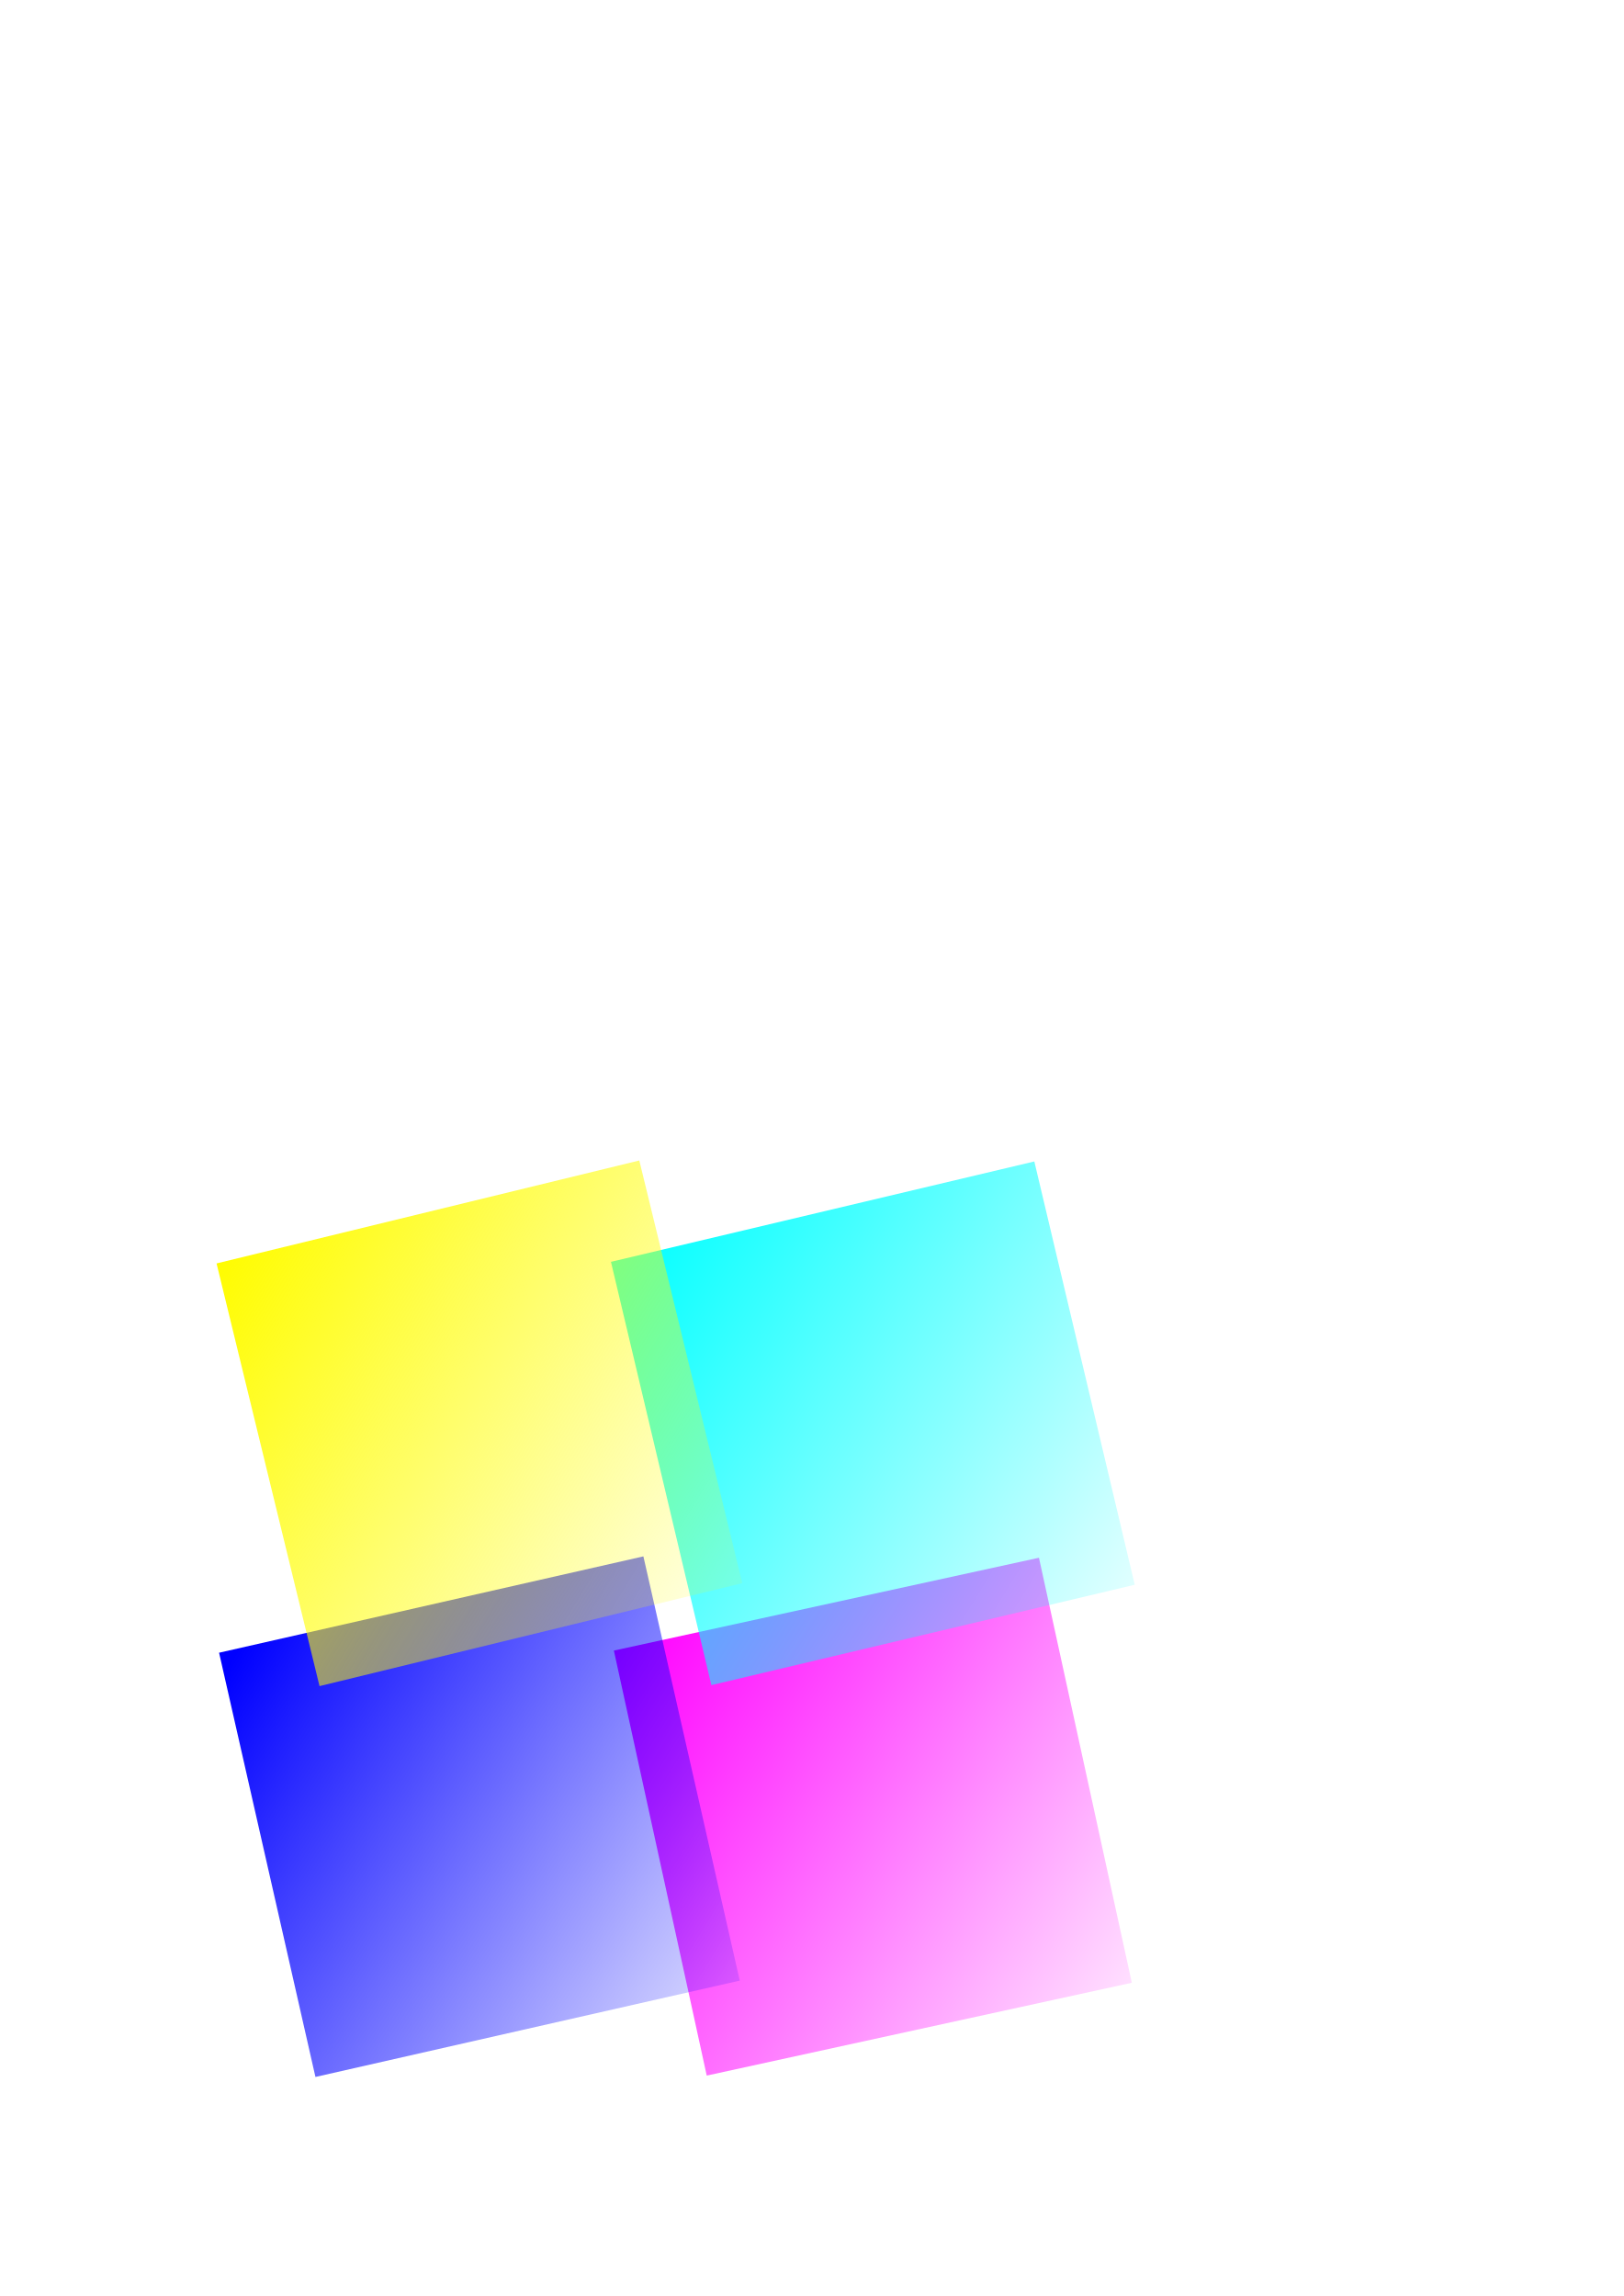
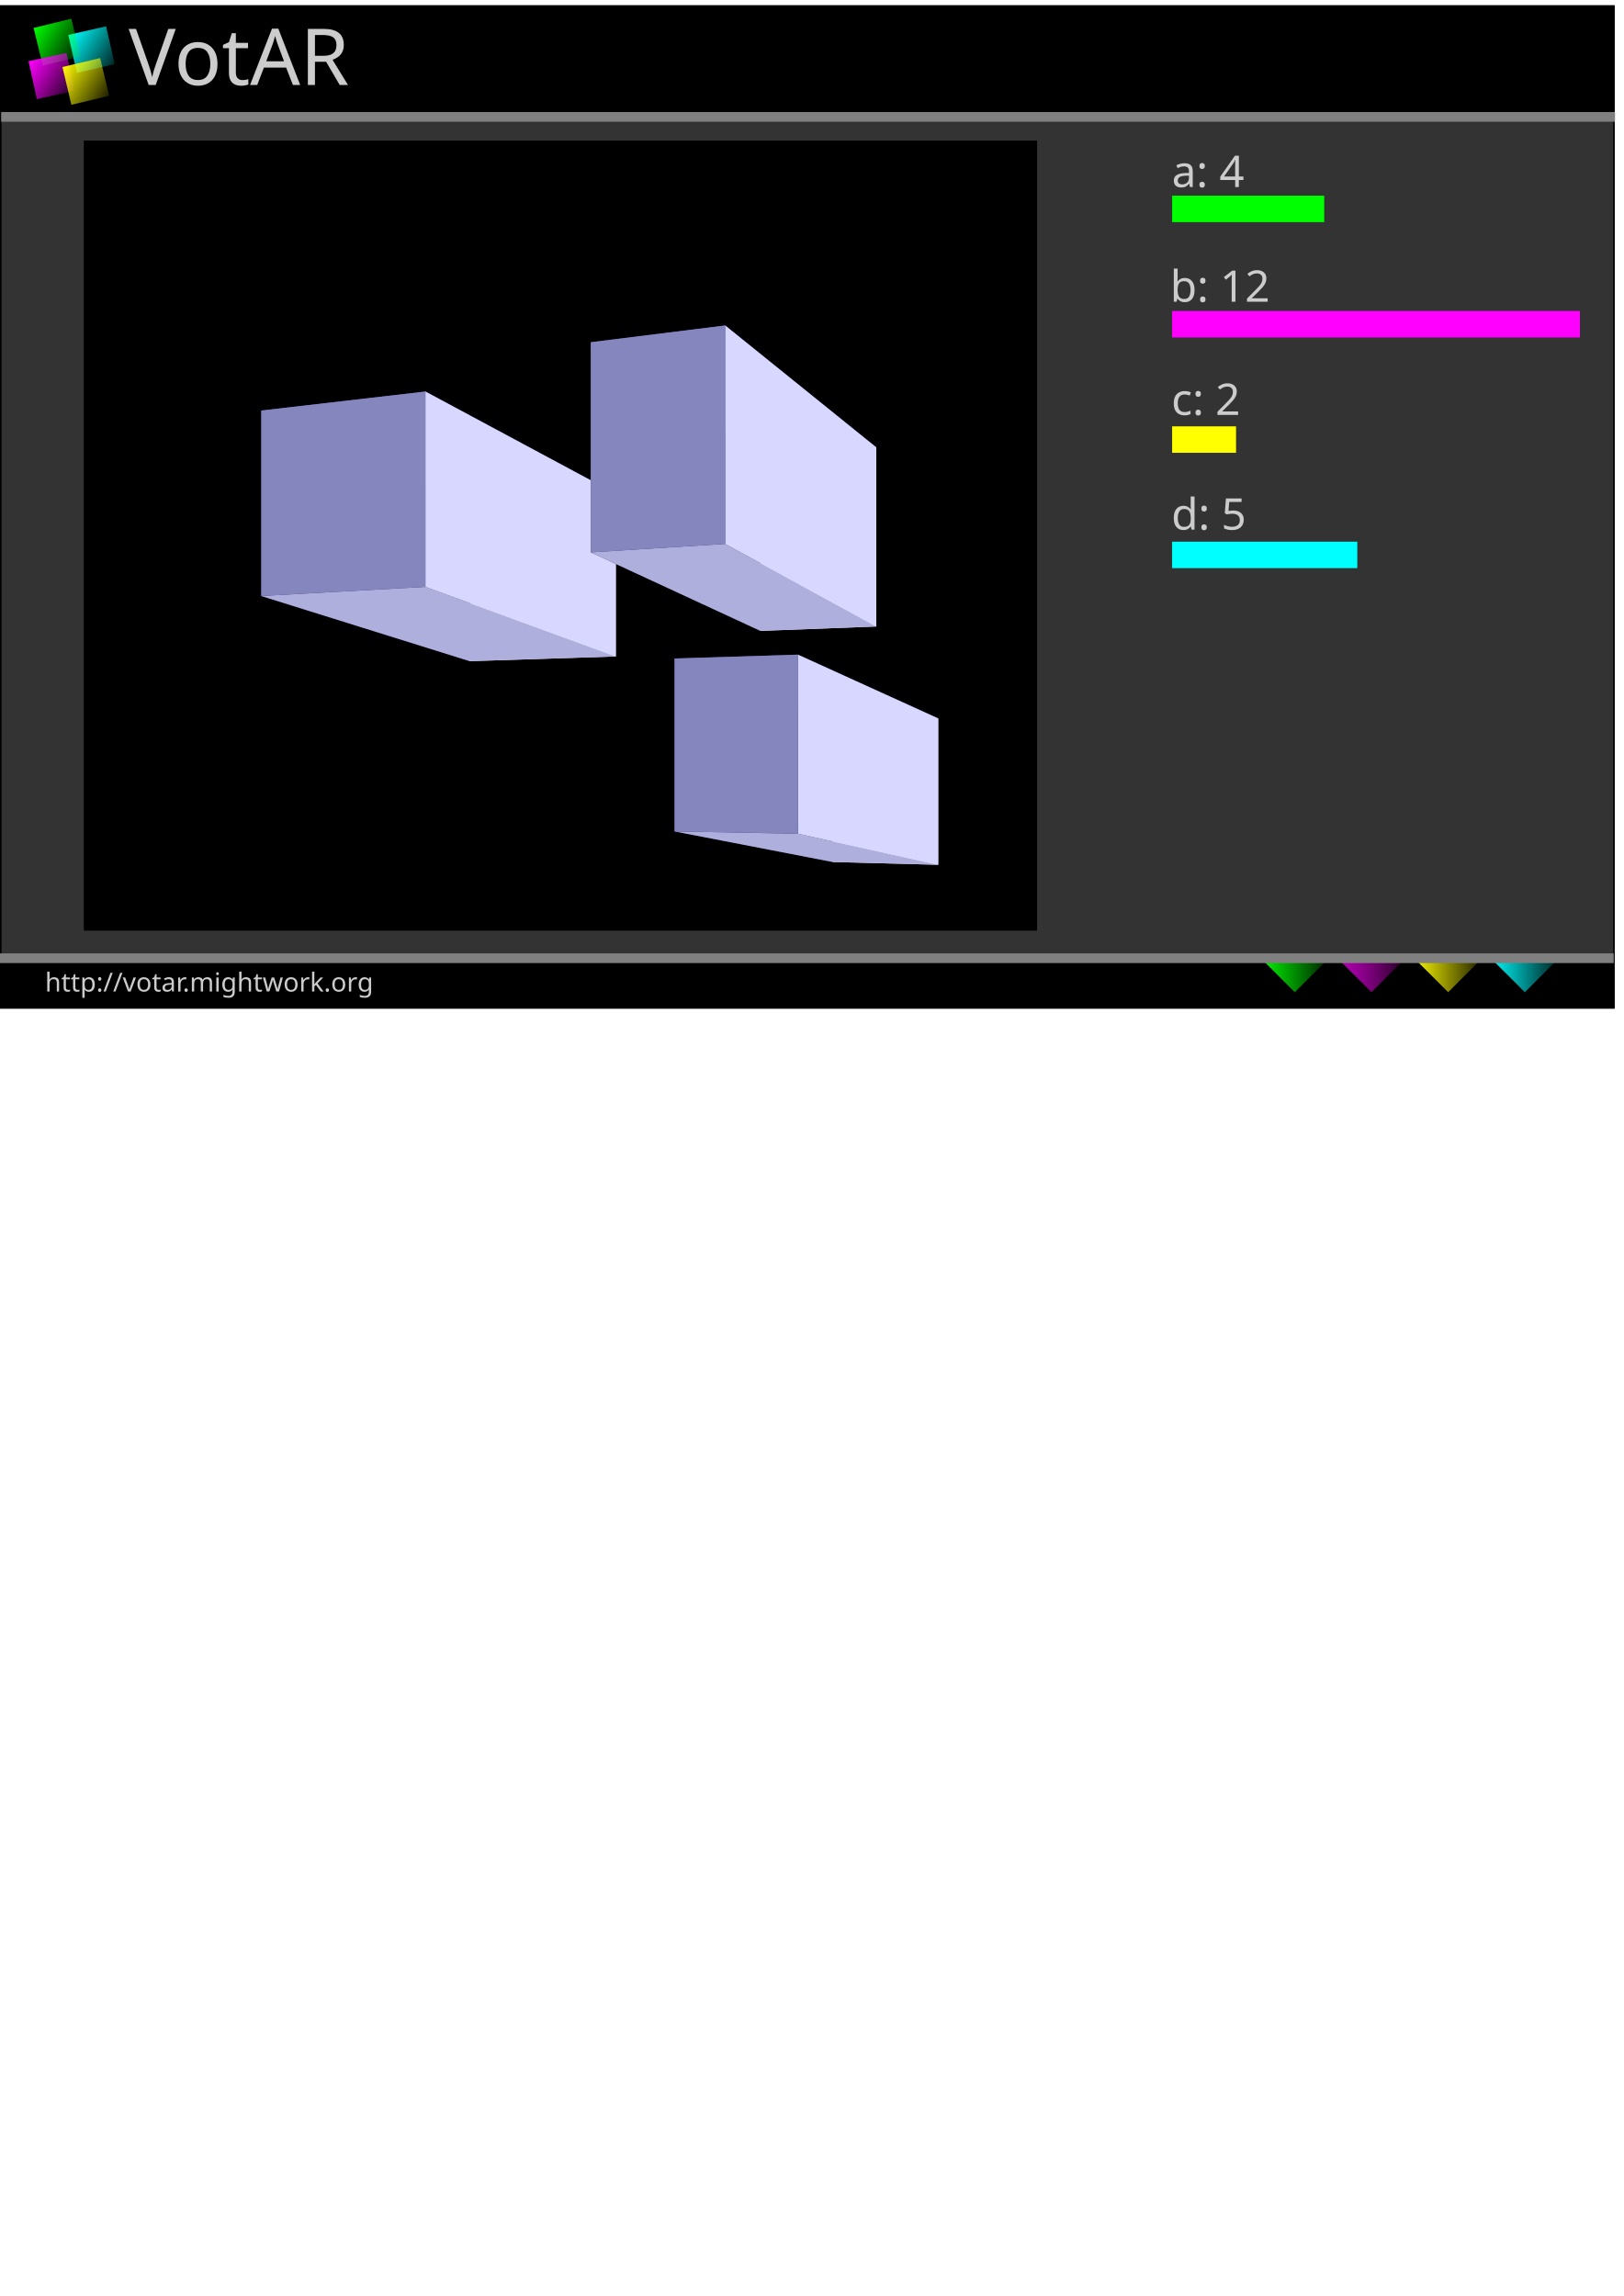
<svg xmlns="http://www.w3.org/2000/svg" xmlns:xlink="http://www.w3.org/1999/xlink" width="744.094" height="1052.362" id="svg2" version="1.1">
  <defs id="defs4">
+     <linearGradient id="linearGradient5063">
+       <stop id="stop5065" offset="0" style="stop-color:#00ff00;stop-opacity:1;" />
+       <stop id="stop5067" offset="1" style="stop-color:#00ff00;stop-opacity:0;" />
+     </linearGradient>
    <linearGradient id="linearGradient3788">
      <stop style="stop-color:#0000ff;stop-opacity:1;" offset="0" id="stop3790" />
      <stop style="stop-color:#0000ff;stop-opacity:0;" offset="1" id="stop3792" />
    </linearGradient>
-     <linearGradient id="linearGradient3780">
-       <stop style="stop-color:#ff00ff;stop-opacity:1;" offset="0" id="stop3782" />
-       <stop style="stop-color:#ff00ff;stop-opacity:0;" offset="1" id="stop3784" />
-     </linearGradient>
    <linearGradient id="linearGradient3772">
      <stop style="stop-color:#00ffff;stop-opacity:1;" offset="0" id="stop3774" />
      <stop style="stop-color:#00ffff;stop-opacity:0;" offset="1" id="stop3776" />
    </linearGradient>
    <linearGradient id="linearGradient3764">
      <stop style="stop-color:#fffc00;stop-opacity:1;" offset="0" id="stop3766" />
      <stop style="stop-color:#ffff00;stop-opacity:0;" offset="1" id="stop3768" />
    </linearGradient>
-     <linearGradient xlink:href="#linearGradient3764" id="linearGradient3770" x1="100" y1="553.791" x2="319.286" y2="773.076" gradientUnits="userSpaceOnUse" gradientTransform="translate(-126.7029,35.45429)" />
-     <linearGradient xlink:href="#linearGradient3772" id="linearGradient3778" x1="299.286" y1="552.362" x2="527.857" y2="778.791" gradientUnits="userSpaceOnUse" gradientTransform="translate(-147.1038,76.60335)" />
-     <linearGradient xlink:href="#linearGradient3780" id="linearGradient3786" x1="299.286" y1="755.219" x2="528.571" y2="980.219" gradientUnits="userSpaceOnUse" gradientTransform="translate(-172.6478,48.13363)" />
-     <linearGradient xlink:href="#linearGradient3788" id="linearGradient3794" x1="104.286" y1="758.076" x2="335" y2="983.791" gradientUnits="userSpaceOnUse" gradientTransform="translate(-155.9199,10.05039)" />
+     <linearGradient xlink:href="#linearGradient5063" id="linearGradient3770" x1="100" y1="553.791" x2="319.286" y2="773.076" gradientUnits="userSpaceOnUse" gradientTransform="matrix(0.9680045,0,0,0.9680045,-54.15431,-449.3909)" />
+     <linearGradient xlink:href="#linearGradient3764" id="linearGradient3778" x1="299.286" y1="552.362" x2="527.857" y2="778.791" gradientUnits="userSpaceOnUse" gradientTransform="matrix(0.9680045,0,0,0.9680045,-152.7717,-227.4853)" />
+     <linearGradient xlink:href="#linearGradient3780-7" id="linearGradient3786" x1="299.286" y1="755.219" x2="528.571" y2="980.219" gradientUnits="userSpaceOnUse" gradientTransform="matrix(0.9680045,0,0,0.9680045,-305.6234,-487.8099)" />
+     <linearGradient xlink:href="#linearGradient3772" id="linearGradient3794" x1="104.286" y1="758.076" x2="335" y2="983.791" gradientUnits="userSpaceOnUse" gradientTransform="matrix(0.9680045,0,0,0.9680045,107.4204,-571.543)" />
    <linearGradient id="linearGradient3780-5">
      <stop style="stop-color:#ba00ba;stop-opacity:1;" offset="0" id="stop3782-8" />
      <stop style="stop-color:#ff00ff;stop-opacity:0;" offset="1" id="stop3784-1" />
    </linearGradient>
    <linearGradient id="linearGradient3772-1">
      <stop style="stop-color:#00c4c4;stop-opacity:1;" offset="0" id="stop3774-9" />
      <stop style="stop-color:#00ffff;stop-opacity:0;" offset="1" id="stop3776-6" />
    </linearGradient>
    <linearGradient xlink:href="#linearGradient3788-5" id="linearGradient3794-7" x1="104.286" y1="758.076" x2="335" y2="983.791" gradientUnits="userSpaceOnUse" />
    <linearGradient id="linearGradient3788-5">
      <stop style="stop-color:#0a0a6f;stop-opacity:1;" offset="0" id="stop3790-0" />
      <stop style="stop-color:#0000ff;stop-opacity:0;" offset="1" id="stop3792-7" />
    </linearGradient>
    <linearGradient xlink:href="#linearGradient3788" id="linearGradient3053" gradientUnits="userSpaceOnUse" x1="104.286" y1="758.076" x2="335" y2="983.791" gradientTransform="translate(9.285714,-10.71429)" />
    <linearGradient xlink:href="#linearGradient3772-1" id="linearGradient3055" gradientUnits="userSpaceOnUse" x1="162.857" y1="574.505" x2="319.286" y2="773.076" gradientTransform="translate(9.285714,-10.71429)" />
    <linearGradient xlink:href="#linearGradient3780-5" id="linearGradient3057" gradientUnits="userSpaceOnUse" x1="299.286" y1="552.362" x2="527.857" y2="778.791" gradientTransform="translate(9.285714,-10.71429)" />
    <linearGradient xlink:href="#linearGradient3788-5" id="linearGradient3059" gradientUnits="userSpaceOnUse" x1="299.286" y1="755.219" x2="528.571" y2="980.219" gradientTransform="translate(9.285714,-10.71429)" />
+     <linearGradient xlink:href="#linearGradient5063-6" id="linearGradient3770-8" x1="100" y1="553.791" x2="319.286" y2="773.076" gradientUnits="userSpaceOnUse" gradientTransform="translate(-77.27117,-469.3288)" />
+     <linearGradient id="linearGradient5063-6">
+       <stop id="stop5065-0" offset="0" style="stop-color:#00ff00;stop-opacity:1;" />
+       <stop id="stop5067-5" offset="1" style="stop-color:#00ff00;stop-opacity:0;" />
+     </linearGradient>
+     <linearGradient y2="773.076" x2="319.286" y1="553.791" x1="100" gradientTransform="matrix(0.1026963,0,0,0.1026963,357.2345,751.8061)" gradientUnits="userSpaceOnUse" id="linearGradient5084" xlink:href="#linearGradient5063-6" />
+     <linearGradient y2="773.076" x2="319.286" y1="553.791" x1="100" gradientTransform="matrix(0.1653843,0,0,0.1653843,287.7481,273.5538)" gradientUnits="userSpaceOnUse" id="linearGradient5084-9" xlink:href="#linearGradient5063-6-7" />
+     <linearGradient id="linearGradient5063-6-7">
+       <stop id="stop5065-0-2" offset="0" style="stop-color:#00ff00;stop-opacity:1;" />
+       <stop id="stop5067-5-8" offset="1" style="stop-color:#00ff00;stop-opacity:0;" />
+     </linearGradient>
+     <linearGradient y2="773.076" x2="319.286" y1="553.791" x1="100" gradientTransform="matrix(0.1026963,0,0,0.1026963,422.2276,816.8839)" gradientUnits="userSpaceOnUse" id="linearGradient5118" xlink:href="#linearGradient3772" />
+     <linearGradient y2="773.076" x2="319.286" y1="553.791" x1="100" gradientTransform="matrix(0.1653843,0,0,0.1653843,322.3621,309.0324)" gradientUnits="userSpaceOnUse" id="linearGradient5118-5" xlink:href="#linearGradient3764-2" />
+     <linearGradient id="linearGradient3764-2">
+       <stop style="stop-color:#fffc00;stop-opacity:1;" offset="0" id="stop3766-4" />
+       <stop style="stop-color:#ffff00;stop-opacity:0;" offset="1" id="stop3768-2" />
+     </linearGradient>
+     <linearGradient y2="773.076" x2="319.286" y1="553.791" x1="100" gradientTransform="matrix(0.1026963,0,0,0.1026963,400.5632,795.1913)" gradientUnits="userSpaceOnUse" id="linearGradient5152" xlink:href="#linearGradient3764" />
+     <linearGradient y2="773.076" x2="319.286" y1="553.791" x1="100" gradientTransform="matrix(0.1653843,0,0,0.1653843,357.6751,343.6396)" gradientUnits="userSpaceOnUse" id="linearGradient5152-0" xlink:href="#linearGradient3772-4" />
+     <linearGradient id="linearGradient3772-4">
+       <stop style="stop-color:#00ffff;stop-opacity:1;" offset="0" id="stop3774-2" />
+       <stop style="stop-color:#00ffff;stop-opacity:0;" offset="1" id="stop3776-1" />
+     </linearGradient>
+     <linearGradient y2="773.076" x2="319.286" y1="553.791" x1="100" gradientTransform="matrix(0.1026963,0,0,0.1026963,378.8988,773.4987)" gradientUnits="userSpaceOnUse" id="linearGradient5186" xlink:href="#linearGradient3780-5" />
+     <linearGradient id="linearGradient3764-5">
+       <stop style="stop-color:#fffc00;stop-opacity:1;" offset="0" id="stop3766-2" />
+       <stop style="stop-color:#ffff00;stop-opacity:0;" offset="1" id="stop3768-3" />
+     </linearGradient>
+     <linearGradient id="linearGradient5063-4">
+       <stop id="stop5065-8" offset="0" style="stop-color:#00ff00;stop-opacity:1;" />
+       <stop id="stop5067-0" offset="1" style="stop-color:#00ff00;stop-opacity:0;" />
+     </linearGradient>
+     <linearGradient xlink:href="#linearGradient3780-7" id="linearGradient3794-4" x1="104.286" y1="758.076" x2="335" y2="983.791" gradientUnits="userSpaceOnUse" gradientTransform="translate(97.41931,-634.3192)" />
+     <linearGradient id="linearGradient3780-7">
+       <stop style="stop-color:#ff00ff;stop-opacity:1;" offset="0" id="stop3782-5" />
+       <stop style="stop-color:#ff00ff;stop-opacity:0;" offset="1" id="stop3784-5" />
+     </linearGradient>
+     <linearGradient xlink:href="#linearGradient3764-8" id="linearGradient3778-0" x1="299.286" y1="552.362" x2="527.857" y2="778.791" gradientUnits="userSpaceOnUse" gradientTransform="translate(-137.2929,-261.1708)" />
+     <linearGradient id="linearGradient3764-8">
+       <stop style="stop-color:#fffc00;stop-opacity:1;" offset="0" id="stop3766-8" />
+       <stop style="stop-color:#ffff00;stop-opacity:0;" offset="1" id="stop3768-4" />
+     </linearGradient>
+     <linearGradient xlink:href="#linearGradient5063-1" id="linearGradient3770-7" x1="100" y1="553.791" x2="319.286" y2="773.076" gradientUnits="userSpaceOnUse" gradientTransform="translate(-77.27117,-469.3288)" />
+     <linearGradient id="linearGradient5063-1">
+       <stop id="stop5065-4" offset="0" style="stop-color:#00ff00;stop-opacity:1;" />
+       <stop id="stop5067-8" offset="1" style="stop-color:#00ff00;stop-opacity:0;" />
+     </linearGradient>
+     <linearGradient xlink:href="#linearGradient3772-59" id="linearGradient3786-5" x1="299.286" y1="755.219" x2="528.571" y2="980.219" gradientUnits="userSpaceOnUse" gradientTransform="translate(-306.7895,-500.838)" />
+     <linearGradient id="linearGradient3772-59">
+       <stop style="stop-color:#00ffff;stop-opacity:1;" offset="0" id="stop3774-98" />
+       <stop style="stop-color:#00ffff;stop-opacity:0;" offset="1" id="stop3776-9" />
+     </linearGradient>
+     <linearGradient y2="980.219" x2="528.571" y1="755.219" x1="299.286" gradientTransform="translate(-306.7895,-500.838)" gradientUnits="userSpaceOnUse" id="linearGradient4021" xlink:href="#linearGradient3772-59" />
+     <linearGradient xlink:href="#linearGradient3772" id="linearGradient4084" gradientUnits="userSpaceOnUse" gradientTransform="matrix(0.9680045,0,0,0.9680045,107.4204,-571.543)" x1="104.286" y1="758.076" x2="335" y2="983.791" />
+     <linearGradient xlink:href="#linearGradient5063" id="linearGradient4086" gradientUnits="userSpaceOnUse" gradientTransform="matrix(0.9680045,0,0,0.9680045,-54.15431,-449.3909)" x1="100" y1="553.791" x2="319.286" y2="773.076" />
+     <linearGradient xlink:href="#linearGradient3780-7" id="linearGradient4088" gradientUnits="userSpaceOnUse" gradientTransform="matrix(0.9680045,0,0,0.9680045,-305.6234,-487.8099)" x1="299.286" y1="755.219" x2="528.571" y2="980.219" />
+     <linearGradient xlink:href="#linearGradient3764" id="linearGradient4090" gradientUnits="userSpaceOnUse" gradientTransform="matrix(0.9680045,0,0,0.9680045,-152.7717,-227.4853)" x1="299.286" y1="552.362" x2="527.857" y2="778.791" />
+     <linearGradient xlink:href="#linearGradient3772-0" id="linearGradient4084-2" gradientUnits="userSpaceOnUse" gradientTransform="matrix(0.9680045,0,0,0.9680045,107.4204,-571.543)" x1="104.286" y1="758.076" x2="335" y2="983.791" />
+     <linearGradient id="linearGradient3772-0">
+       <stop style="stop-color:#00ffff;stop-opacity:1;" offset="0" id="stop3774-8" />
+       <stop style="stop-color:#00ffff;stop-opacity:0;" offset="1" id="stop3776-4" />
+     </linearGradient>
+     <linearGradient xlink:href="#linearGradient5063-68" id="linearGradient4086-7" gradientUnits="userSpaceOnUse" gradientTransform="matrix(0.9680045,0,0,0.9680045,-54.15431,-449.3909)" x1="100" y1="553.791" x2="319.286" y2="773.076" />
+     <linearGradient id="linearGradient5063-68">
+       <stop id="stop5065-7" offset="0" style="stop-color:#00ff00;stop-opacity:1;" />
+       <stop id="stop5067-7" offset="1" style="stop-color:#00ff00;stop-opacity:0;" />
+     </linearGradient>
+     <linearGradient xlink:href="#linearGradient3780-7-2" id="linearGradient4088-1" gradientUnits="userSpaceOnUse" gradientTransform="matrix(0.9680045,0,0,0.9680045,-305.6234,-487.8099)" x1="299.286" y1="755.219" x2="528.571" y2="980.219" />
+     <linearGradient id="linearGradient3780-7-2">
+       <stop style="stop-color:#ff00ff;stop-opacity:1;" offset="0" id="stop3782-5-4" />
+       <stop style="stop-color:#ff00ff;stop-opacity:0;" offset="1" id="stop3784-5-6" />
+     </linearGradient>
+     <linearGradient xlink:href="#linearGradient3764-0" id="linearGradient4090-9" gradientUnits="userSpaceOnUse" gradientTransform="matrix(0.9680045,0,0,0.9680045,-152.7717,-227.4853)" x1="299.286" y1="552.362" x2="527.857" y2="778.791" />
+     <linearGradient id="linearGradient3764-0">
+       <stop style="stop-color:#fffc00;stop-opacity:1;" offset="0" id="stop3766-5" />
+       <stop style="stop-color:#ffff00;stop-opacity:0;" offset="1" id="stop3768-42" />
+     </linearGradient>
+     <linearGradient y2="778.791" x2="527.857" y1="552.362" x1="299.286" gradientTransform="matrix(0.9680045,0,0,0.9680045,-152.7717,-227.4853)" gradientUnits="userSpaceOnUse" id="linearGradient4123" xlink:href="#linearGradient3764-0" />
  </defs>
-   <g id="layer1">
+   <g id="layer1" style="display:none">
    <g id="g3034" transform="translate(-14.28571,1.428571)">
-       <rect style="fill:url(#linearGradient3786);fill-opacity:1;fill-rule:evenodd;stroke:none" id="rect2994" width="199.4" height="199.4" x="127.652" y="800.796" transform="matrix(0.9769637,-0.2134056,0.2134056,0.9769637,0,0)" />
-       <rect y="762.712" x="-55.62" height="199.4" width="199.4" id="rect3061" style="fill:url(#linearGradient3794);fill-opacity:1;fill-rule:evenodd;stroke:none" transform="matrix(0.9751667,-0.2214723,0.2214723,0.9751667,0,0)" />
-       <rect style="fill:url(#linearGradient3778);fill-opacity:1;fill-rule:evenodd;stroke:none" id="rect2993" width="199.4" height="199.4" x="153.196" y="629.265" transform="matrix(0.9730111,-0.2307585,0.2307585,0.9730111,0,0)" />
-       <rect y="588.116" x="-26.403" height="199.4" width="199.4" id="rect3061-7" style="fill:url(#linearGradient3770);fill-opacity:1;fill-rule:evenodd;stroke:none" transform="matrix(0.9715953,-0.2366485,0.2366485,0.9715953,0,0)" />
-       <rect style="fill:none;stroke:none" id="rect3064" width="470" height="470" x="91.429" y="506.648" />
+       <g id="g3982">
+         <rect y="4.505" x="20" height="470" width="470" id="rect3064" style="fill:none;stroke:none" />
+         <g id="g4078" transform="translate(4.009321,-1.744052)">
+           <rect y="157.037" x="204.511" height="193.02" width="193.02" id="rect3061" style="fill:url(#linearGradient4084);fill-opacity:1;fill-rule:evenodd;stroke:none" transform="matrix(0.9751667,-0.2214723,0.2214723,0.9751667,0,0)" />
+           <rect y="85.588" x="42.936" height="193.02" width="193.02" id="rect3061-7" style="fill:url(#linearGradient4086);fill-opacity:1;fill-rule:evenodd;stroke:none" transform="matrix(0.9715953,-0.2366485,0.2366485,0.9715953,0,0)" />
+           <rect style="fill:url(#linearGradient4088);fill-opacity:1;fill-rule:evenodd;stroke:none" id="rect2994" width="193.02" height="193.02" x="-14.932" y="240.77" transform="matrix(0.9769637,-0.2134056,0.2134056,0.9769637,0,0)" />
+           <rect style="fill:url(#linearGradient4090);fill-opacity:1;fill-rule:evenodd;stroke:none" id="rect2993" width="193.02" height="193.02" x="137.92" y="307.494" transform="matrix(0.9730111,-0.2307585,0.2307585,0.9730111,0,0)" />
+         </g>
+       </g>
+     </g>
+   </g>
+   <g id="layer2" style="display:inline">
+     <rect style="fill:#000000;stroke:none" id="rect3040" width="740" height="460" x="0" y="2.362" />
+     <g id="g5205" transform="matrix(1.146186,0,0,1.146186,-376.6653,81.36258)">
+       <rect transform="matrix(0.7066459,-0.7075674,0.7075674,0.7066459,0,0)" style="fill:url(#linearGradient5084);fill-opacity:1;fill-rule:evenodd;stroke:none;display:inline" id="rect3061-7-9" width="20.478" height="20.478" x="367.535" y="808.562" />
+       <rect transform="matrix(0.7066459,-0.7075674,0.7075674,0.7066459,0,0)" style="fill:url(#linearGradient5118);fill-opacity:1;fill-rule:evenodd;stroke:none;display:inline" id="rect3061-7-9-4" width="20.478" height="20.478" x="432.528" y="873.64" />
+       <rect transform="matrix(0.7066459,-0.7075674,0.7075674,0.7066459,0,0)" style="fill:url(#linearGradient5152);fill-opacity:1;fill-rule:evenodd;stroke:none;display:inline" id="rect3061-7-9-4-9" width="20.478" height="20.478" x="410.864" y="851.948" />
+       <rect transform="matrix(0.7066459,-0.7075674,0.7075674,0.7066459,0,0)" style="fill:url(#linearGradient5186);fill-opacity:1;fill-rule:evenodd;stroke:none;display:inline" id="rect3061-7-9-4-9-8" width="20.478" height="20.478" x="389.199" y="830.255" />
+     </g>
+     <rect style="fill:#333333;stroke:none" id="rect3042" width="738.571" height="387.337" x="0.714" y="52.168" />
+     <rect style="fill:#808080;stroke:none" id="rect3044" width="739.582" height="4.444" x="0.528" y="51.344" />
+     <rect style="fill:#808080;stroke:none;display:inline" id="rect3044-0" width="739.582" height="4.444" x="-0.075" y="436.978" />
+     <text xml:space="preserve" style="font-size:40px;font-style:normal;font-weight:normal;line-height:125%;letter-spacing:0px;word-spacing:0px;fill:#f2f2f2;fill-opacity:1;stroke:none;font-family:Sans" x="58.941" y="38.939" id="text4167">
+       <tspan id="tspan4169" x="58.941" y="38.939" style="font-size:36px;font-style:normal;font-variant:normal;font-weight:normal;font-stretch:normal;fill:#cccccc;font-family:Droid Sans;-inkscape-font-specification:Droid Sans">VotAR</tspan>
+     </text>
+     <text xml:space="preserve" style="font-size:40px;font-style:normal;font-weight:normal;line-height:125%;letter-spacing:0px;word-spacing:0px;fill:#f2f2f2;fill-opacity:1;stroke:none;display:inline;font-family:Sans" x="268.99" y="-117.295" id="text4167-1">
+       <tspan id="tspan4169-3" x="268.99" y="-117.295" style="font-size:18px;font-style:normal;font-variant:normal;font-weight:normal;font-stretch:normal;fill:#999999;font-family:Droid Sans;-inkscape-font-specification:Droid Sans" />
+     </text>
+     <text xml:space="preserve" style="font-size:40px;font-style:normal;font-weight:normal;line-height:125%;letter-spacing:0px;word-spacing:0px;fill:#f2f2f2;fill-opacity:1;stroke:none;display:inline;font-family:Sans" x="306.668" y="-134.704" id="text4167-1-3">
+       <tspan id="tspan4169-3-4" x="306.668" y="-134.704" style="font-size:18px;font-style:normal;font-variant:normal;font-weight:normal;font-stretch:normal;fill:#999999;font-family:Droid Sans;-inkscape-font-specification:Droid Sans">Augmented</tspan>
+     </text>
+     <text xml:space="preserve" style="font-size:40px;font-style:normal;font-weight:normal;line-height:125%;letter-spacing:0px;word-spacing:0px;fill:#f2f2f2;fill-opacity:1;stroke:none;display:inline;font-family:Sans" x="311.331" y="-118.527" id="text4167-1-3-2">
+       <tspan id="tspan4169-3-4-9" x="311.331" y="-118.527" style="font-size:18px;font-style:normal;font-variant:normal;font-weight:normal;font-stretch:normal;fill:#999999;font-family:Droid Sans;-inkscape-font-specification:Droid Sans">Reality</tspan>
+     </text>
+     <text xml:space="preserve" style="font-size:40px;font-style:normal;font-weight:normal;line-height:125%;letter-spacing:0px;word-spacing:0px;fill:#000000;fill-opacity:1;stroke:none;font-family:Sans" x="-53.538" y="-114.364" id="text5298">
+       <tspan id="tspan5300" x="-53.538" y="-114.364" />
+     </text>
+     <text xml:space="preserve" style="font-size:40px;font-style:normal;font-weight:normal;line-height:125%;letter-spacing:0px;word-spacing:0px;fill:#f2f2f2;fill-opacity:1;stroke:none;display:inline;font-family:Sans" x="221.113" y="-120.241" id="text4167-1-5">
+       <tspan id="tspan4169-3-0" x="221.113" y="-120.241" style="font-size:36px;font-style:normal;font-variant:normal;font-weight:normal;font-stretch:normal;fill:#999999;font-family:Droid Sans;-inkscape-font-specification:Droid Sans">Vote</tspan>
+     </text>
+     <text xml:space="preserve" style="font-size:40px;font-style:normal;font-weight:normal;line-height:125%;letter-spacing:0px;word-spacing:0px;fill:#f2f2f2;fill-opacity:1;stroke:none;display:inline;font-family:Sans" x="20.628" y="454.452" id="text4167-4">
+       <tspan id="tspan4169-6" x="20.628" y="454.452" style="font-size:12px;font-style:normal;font-variant:normal;font-weight:normal;font-stretch:normal;fill:#cccccc;font-family:Droid Sans;-inkscape-font-specification:Droid Sans">http://votar.mightwork.org</tspan>
+     </text>
+     <rect style="fill:#000000;stroke:none" id="rect5344" width="436.891" height="362.14" x="38.386" y="64.433" />
+     <text xml:space="preserve" style="font-size:40px;font-style:normal;font-weight:normal;line-height:125%;letter-spacing:0px;word-spacing:0px;fill:#f2f2f2;fill-opacity:1;stroke:none;display:inline;font-family:Sans" x="537.001" y="85.733" id="text4167-4-1">
+       <tspan x="537.001" y="85.733" style="font-size:20px;font-style:normal;font-variant:normal;font-weight:normal;font-stretch:normal;fill:#cccccc;font-family:Droid Sans;-inkscape-font-specification:Droid Sans" id="tspan5367">a: 4</tspan>
+     </text>
+     <text xml:space="preserve" style="font-size:40px;font-style:normal;font-weight:normal;line-height:125%;letter-spacing:0px;word-spacing:0px;fill:#f2f2f2;fill-opacity:1;stroke:none;display:inline;font-family:Sans" x="536.22" y="138.311" id="text4167-4-1-9">
+       <tspan x="536.22" y="138.311" style="font-size:20px;font-style:normal;font-variant:normal;font-weight:normal;font-stretch:normal;fill:#cccccc;font-family:Droid Sans;-inkscape-font-specification:Droid Sans" id="tspan5367-4">b: 12</tspan>
+     </text>
+     <text xml:space="preserve" style="font-size:40px;font-style:normal;font-weight:normal;line-height:125%;letter-spacing:0px;word-spacing:0px;fill:#f2f2f2;fill-opacity:1;stroke:none;display:inline;font-family:Sans" x="536.816" y="190.176" id="text4167-4-1-93">
+       <tspan x="536.816" y="190.176" style="font-size:20px;font-style:normal;font-variant:normal;font-weight:normal;font-stretch:normal;fill:#cccccc;font-family:Droid Sans;-inkscape-font-specification:Droid Sans" id="tspan5367-0">c: 2</tspan>
+     </text>
+     <text xml:space="preserve" style="font-size:40px;font-style:normal;font-weight:normal;line-height:125%;letter-spacing:0px;word-spacing:0px;fill:#f2f2f2;fill-opacity:1;stroke:none;display:inline;font-family:Sans" x="536.816" y="242.753" id="text4167-4-1-93-5">
+       <tspan x="536.816" y="242.753" style="font-size:20px;font-style:normal;font-variant:normal;font-weight:normal;font-stretch:normal;fill:#cccccc;font-family:Droid Sans;-inkscape-font-specification:Droid Sans" id="tspan5367-0-3">d: 5</tspan>
+     </text>
+     <rect style="fill:#00ff00;stroke:none" id="rect5422" width="69.701" height="12.122" x="537.149" y="89.687" />
+     <rect style="fill:#ff00ff;fill-opacity:1;stroke:none;display:inline" id="rect5422-1" width="186.878" height="12.122" x="537.149" y="142.552" />
+     <rect style="fill:#ffff00;fill-opacity:1;stroke:none;display:inline" id="rect5422-1-7" width="29.294" height="12.122" x="537.149" y="195.416" />
+     <rect style="fill:#00ffff;fill-opacity:1;stroke:none;display:inline" id="rect5422-5" width="84.853" height="12.122" x="537.149" y="248.281" />
+     <g style="fill:#ff00ff;stroke:none" id="g5534">
+       <path id="path5546" style="fill:#e9e9ff;fill-rule:evenodd;stroke:none" d="m 215.258,231.631 66.947,-5.335 0,74.593 -66.947,2.158 z" />
+       <path id="path5536" style="fill:#353564;fill-rule:evenodd;stroke:none" d="m 119.703,188.177 0,84.998 95.555,29.872 0,-71.415 z" />
+       <path id="path5538" style="fill:#4d4d9f;fill-rule:evenodd;stroke:none" d="m 119.703,188.177 75.256,-8.725 87.246,46.844 -66.947,5.335 z" />
+       <path id="path5544" style="fill:#afafde;fill-rule:evenodd;stroke:none" d="m 119.703,273.174 75.256,-4.185 87.246,31.899 -66.947,2.158 z" />
+       <path id="path5542" style="fill:#d7d7ff;fill-rule:evenodd;stroke:none" d="m 194.959,179.451 0,89.537 87.246,31.899 0,-74.593 z" />
+       <path id="path5540" style="fill:#8686bf;fill-rule:evenodd;stroke:none" d="m 119.703,188.177 75.256,-8.725 0,89.537 -75.256,4.185 z" />
+     </g>
+     <g style="fill:#ff00ff;stroke:none" id="g5548">
+       <path id="path5560" style="fill:#e9e9ff;fill-rule:evenodd;stroke:none" d="m 381.614,329.91 48.337,-0.626 0,67.081 -48.337,-1.26 z" />
+       <path id="path5550" style="fill:#353564;fill-rule:evenodd;stroke:none" d="m 309.107,301.819 0,79.261 72.508,14.024 0,-65.195 z" />
+       <path id="path5552" style="fill:#4d4d9f;fill-rule:evenodd;stroke:none" d="m 309.107,301.819 56.569,-1.759 64.276,29.225 -48.337,0.626 z" />
+       <path id="path5558" style="fill:#afafde;fill-rule:evenodd;stroke:none" d="m 309.107,381.08 56.569,1.046 64.276,14.239 -48.337,-1.26 z" />
+       <path id="path5556" style="fill:#d7d7ff;fill-rule:evenodd;stroke:none" d="m 365.675,300.059 0,82.067 64.276,14.239 0,-67.081 z" />
+       <path id="path5554" style="fill:#8686bf;fill-rule:evenodd;stroke:none" d="m 309.107,301.819 56.569,-1.759 0,82.067 -56.569,-1.046 z" />
+     </g>
+     <g style="fill:#ff00ff;stroke:none" id="g5562">
+       <path id="path5574" style="fill:#e9e9ff;fill-rule:evenodd;stroke:none" d="m 348.467,209.611 53.073,-4.599 0,82.139 -53.073,2.021 z" />
+       <path id="path5564" style="fill:#353564;fill-rule:evenodd;stroke:none" d="m 270.721,156.862 0,96.314 77.746,35.995 0,-79.56 z" />
+       <path id="path5566" style="fill:#4d4d9f;fill-rule:evenodd;stroke:none" d="m 270.721,156.862 61.619,-7.689 69.2,55.839 -53.073,4.599 z" />
+       <path id="path5572" style="fill:#afafde;fill-rule:evenodd;stroke:none" d="m 270.721,253.176 61.619,-3.885 69.2,37.859 -53.073,2.021 z" />
+       <path id="path5570" style="fill:#d7d7ff;fill-rule:evenodd;stroke:none" d="m 332.34,149.173 0,100.118 69.2,37.859 0,-82.139 z" />
+       <path id="path5568" style="fill:#8686bf;fill-rule:evenodd;stroke:none" d="m 270.721,156.862 61.619,-7.689 0,100.118 -61.619,3.885 z" />
+     </g>
+     <rect style="opacity:0;fill:#00ffff;fill-opacity:1;stroke:none" id="rect4074" width="136.437" height="15.016" x="578.556" y="441.472" />
+     <g style="display:inline" id="g4078-4" transform="matrix(0.09216983,0,0,0.09216983,9.696188,6.073198)">
+       <rect y="157.037" x="204.511" height="193.02" width="193.02" id="rect3061-3" style="fill:url(#linearGradient4084-2);fill-opacity:1;fill-rule:evenodd;stroke:none" transform="matrix(0.9751667,-0.2214723,0.2214723,0.9751667,0,0)" />
+       <rect y="85.588" x="42.936" height="193.02" width="193.02" id="rect3061-7-8" style="fill:url(#linearGradient4086-7);fill-opacity:1;fill-rule:evenodd;stroke:none" transform="matrix(0.9715953,-0.2366485,0.2366485,0.9715953,0,0)" />
+       <rect style="fill:url(#linearGradient4088-1);fill-opacity:1;fill-rule:evenodd;stroke:none" id="rect2994-4" width="193.02" height="193.02" x="-14.932" y="240.77" transform="matrix(0.9769637,-0.2134056,0.2134056,0.9769637,0,0)" />
+       <rect style="fill:url(#linearGradient4123);fill-opacity:1;fill-rule:evenodd;stroke:none" id="rect2993-6" width="193.02" height="193.02" x="137.92" y="307.494" transform="matrix(0.9730111,-0.2307585,0.2307585,0.9730111,0,0)" />
    </g>
  </g>
</svg>
